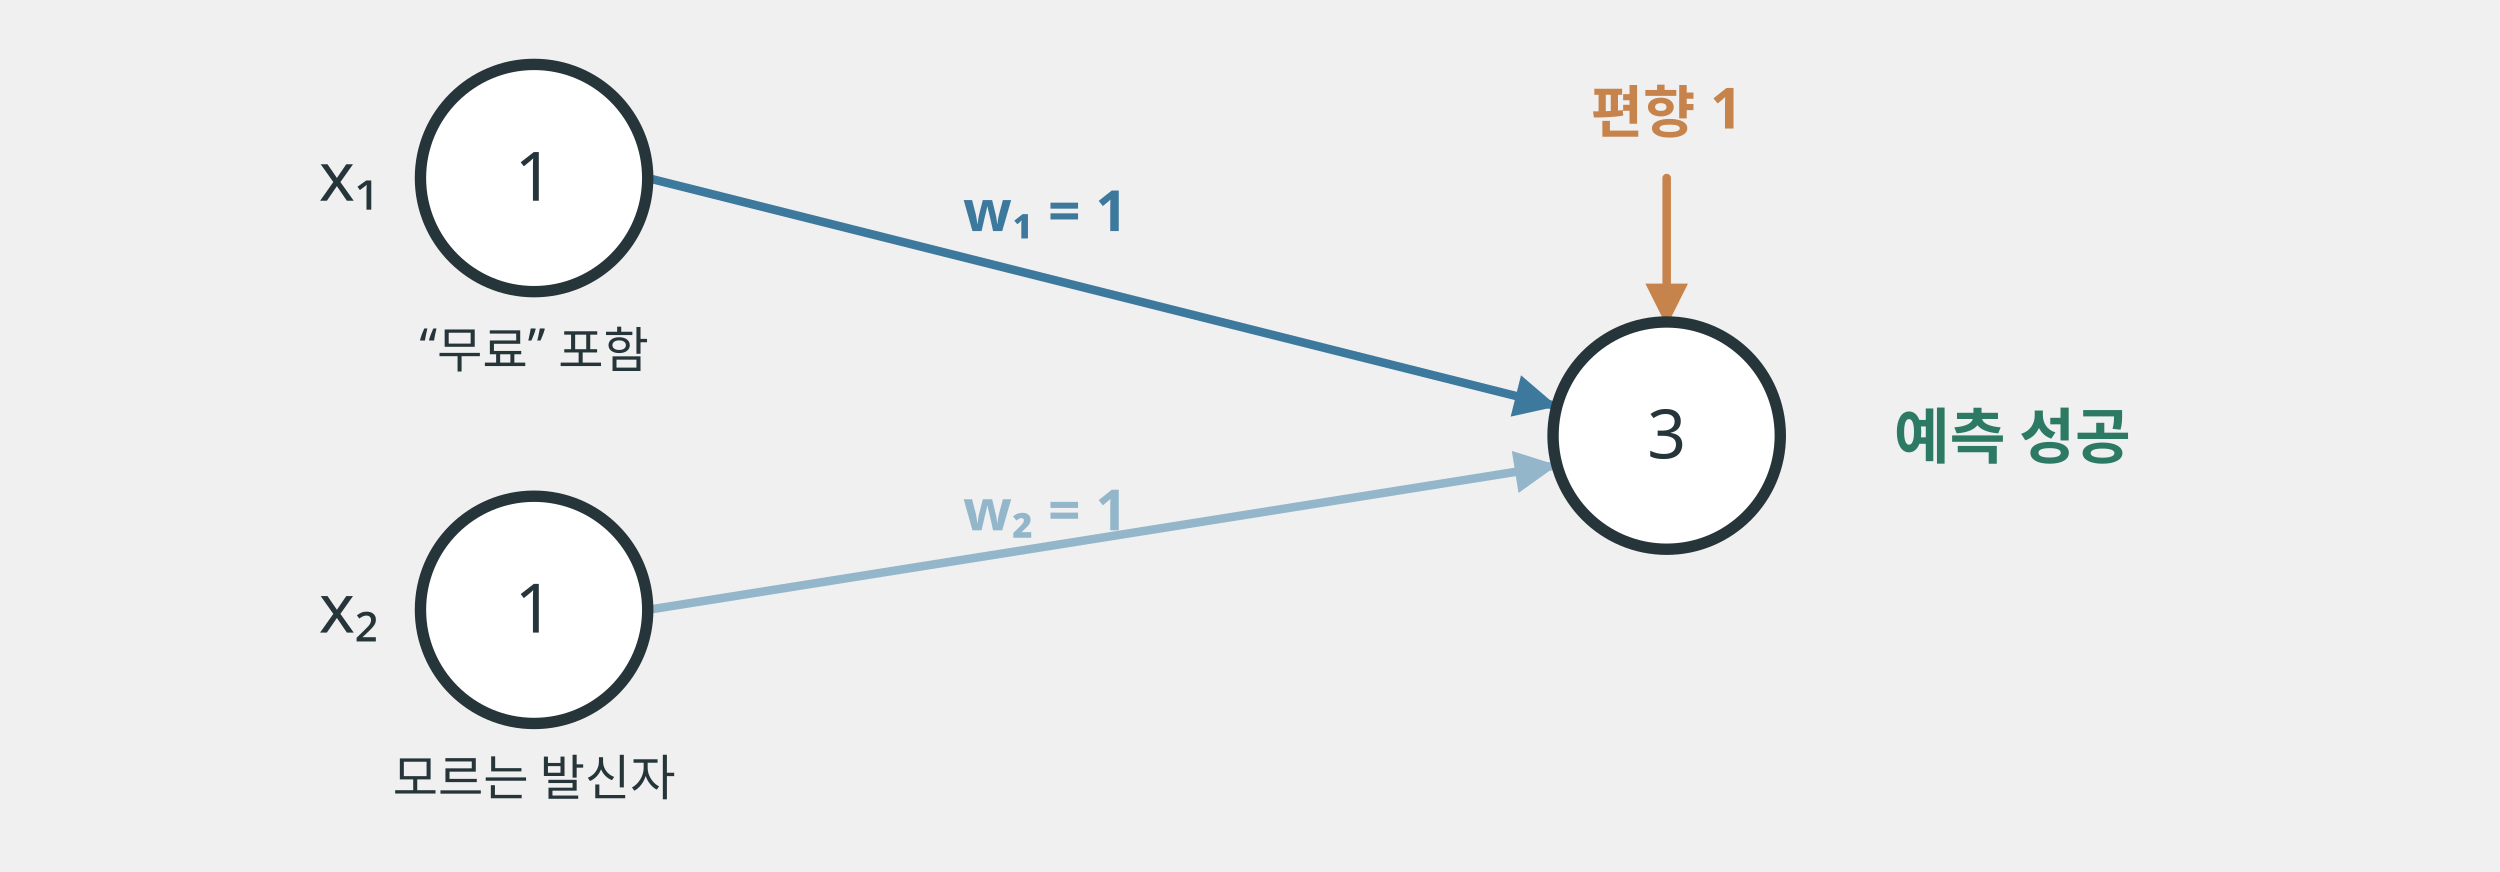
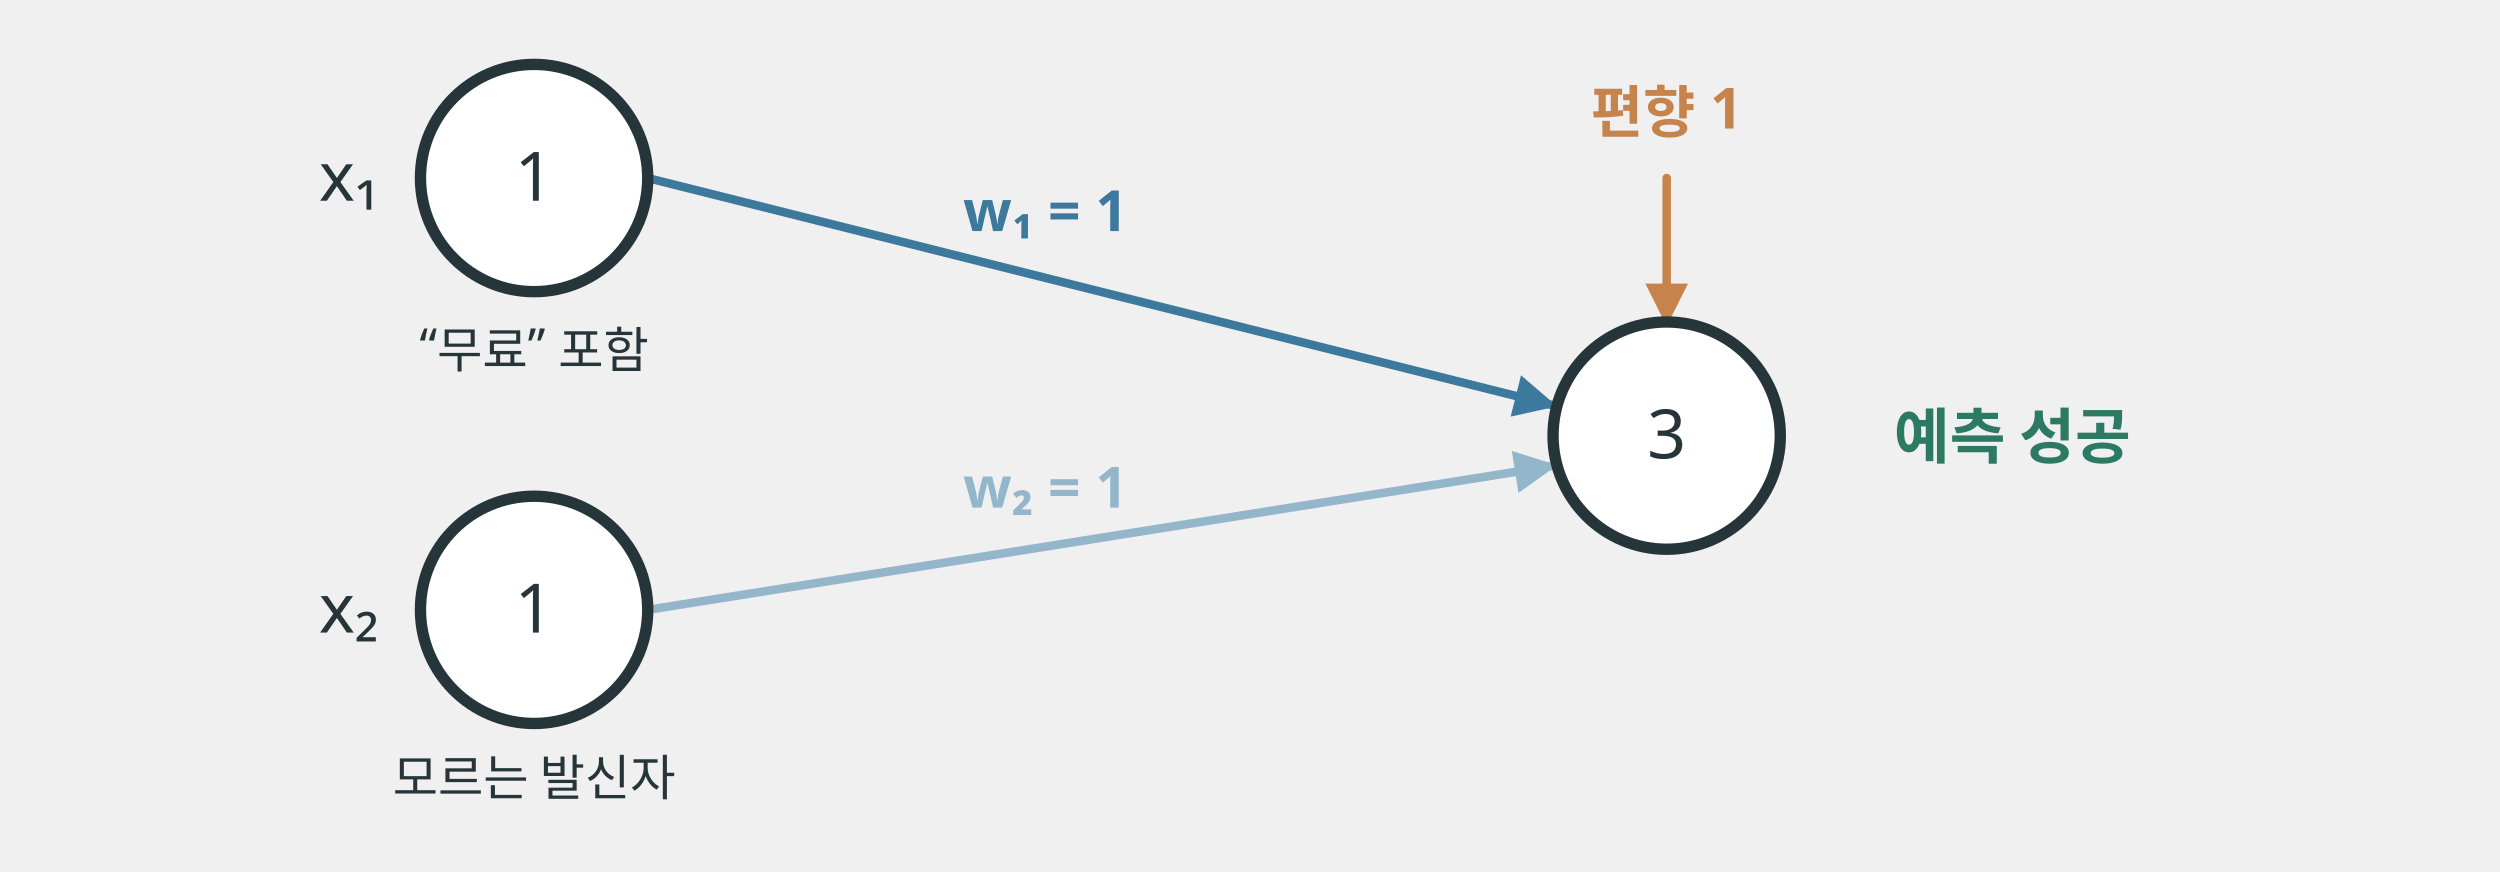
<svg xmlns="http://www.w3.org/2000/svg" width="660" height="230" viewBox="0 35 660 230" role="img" aria-labelledby="title desc">
  <defs>
    <marker id="arrow" markerWidth="5" markerHeight="5" refX="4.5" refY="2.5" orient="auto">
      <path d="M0,0 L5,2.5 L0,5 Z" fill="context-stroke" />
    </marker>
  </defs>
  <g fill="none" stroke-linecap="round" marker-end="url(#arrow)">
    <line x1="171" y1="82" x2="410" y2="142" stroke="#3d789d" stroke-width="2.25" />
    <line x1="171" y1="196" x2="410" y2="158" stroke="#93b6ca" stroke-width="2.25" />
    <line x1="440" y1="82" x2="440" y2="120" stroke="#c7834c" stroke-width="2.25" />
  </g>
  <g fill="#ffffff" stroke="#26353a" stroke-width="3">
    <circle cx="141" cy="82" r="30" />
    <circle cx="141" cy="196" r="30" />
    <circle cx="440" cy="150" r="30" />
  </g>
  <g fill="#26353a" font-family="system-ui, sans-serif" text-anchor="middle">
    <text x="141" y="88" font-size="18">1</text>
    <text x="141" y="202" font-size="18">1</text>
    <text x="440" y="156" font-size="18">3</text>
  </g>
  <g fill="#26353a" font-family="system-ui, sans-serif">
    <text x="100" y="88" font-size="18" text-anchor="end">x₁</text>
    <text x="141" y="131" font-size="13" text-anchor="middle">“무료” 포함</text>
    <text x="100" y="202" font-size="18" text-anchor="end">x₂</text>
    <text x="141" y="245" font-size="13" text-anchor="middle">모르는 발신자</text>
  </g>
  <g font-family="system-ui, sans-serif" font-size="15" font-weight="700" text-anchor="middle">
    <text x="276" y="96" fill="#3d789d">w₁ = 1</text>
-     <text x="276" y="175" fill="#93b6ca">w₂ = 1</text>
+     <text x="276" y="169" fill="#93b6ca">w₂ = 1</text>
    <text x="440" y="70" fill="#c7834c">편향 1</text>
  </g>
  <text x="500" y="156" fill="#2c7a64" font-family="system-ui, sans-serif" font-size="16" font-weight="700">예측 성공</text>
</svg>
